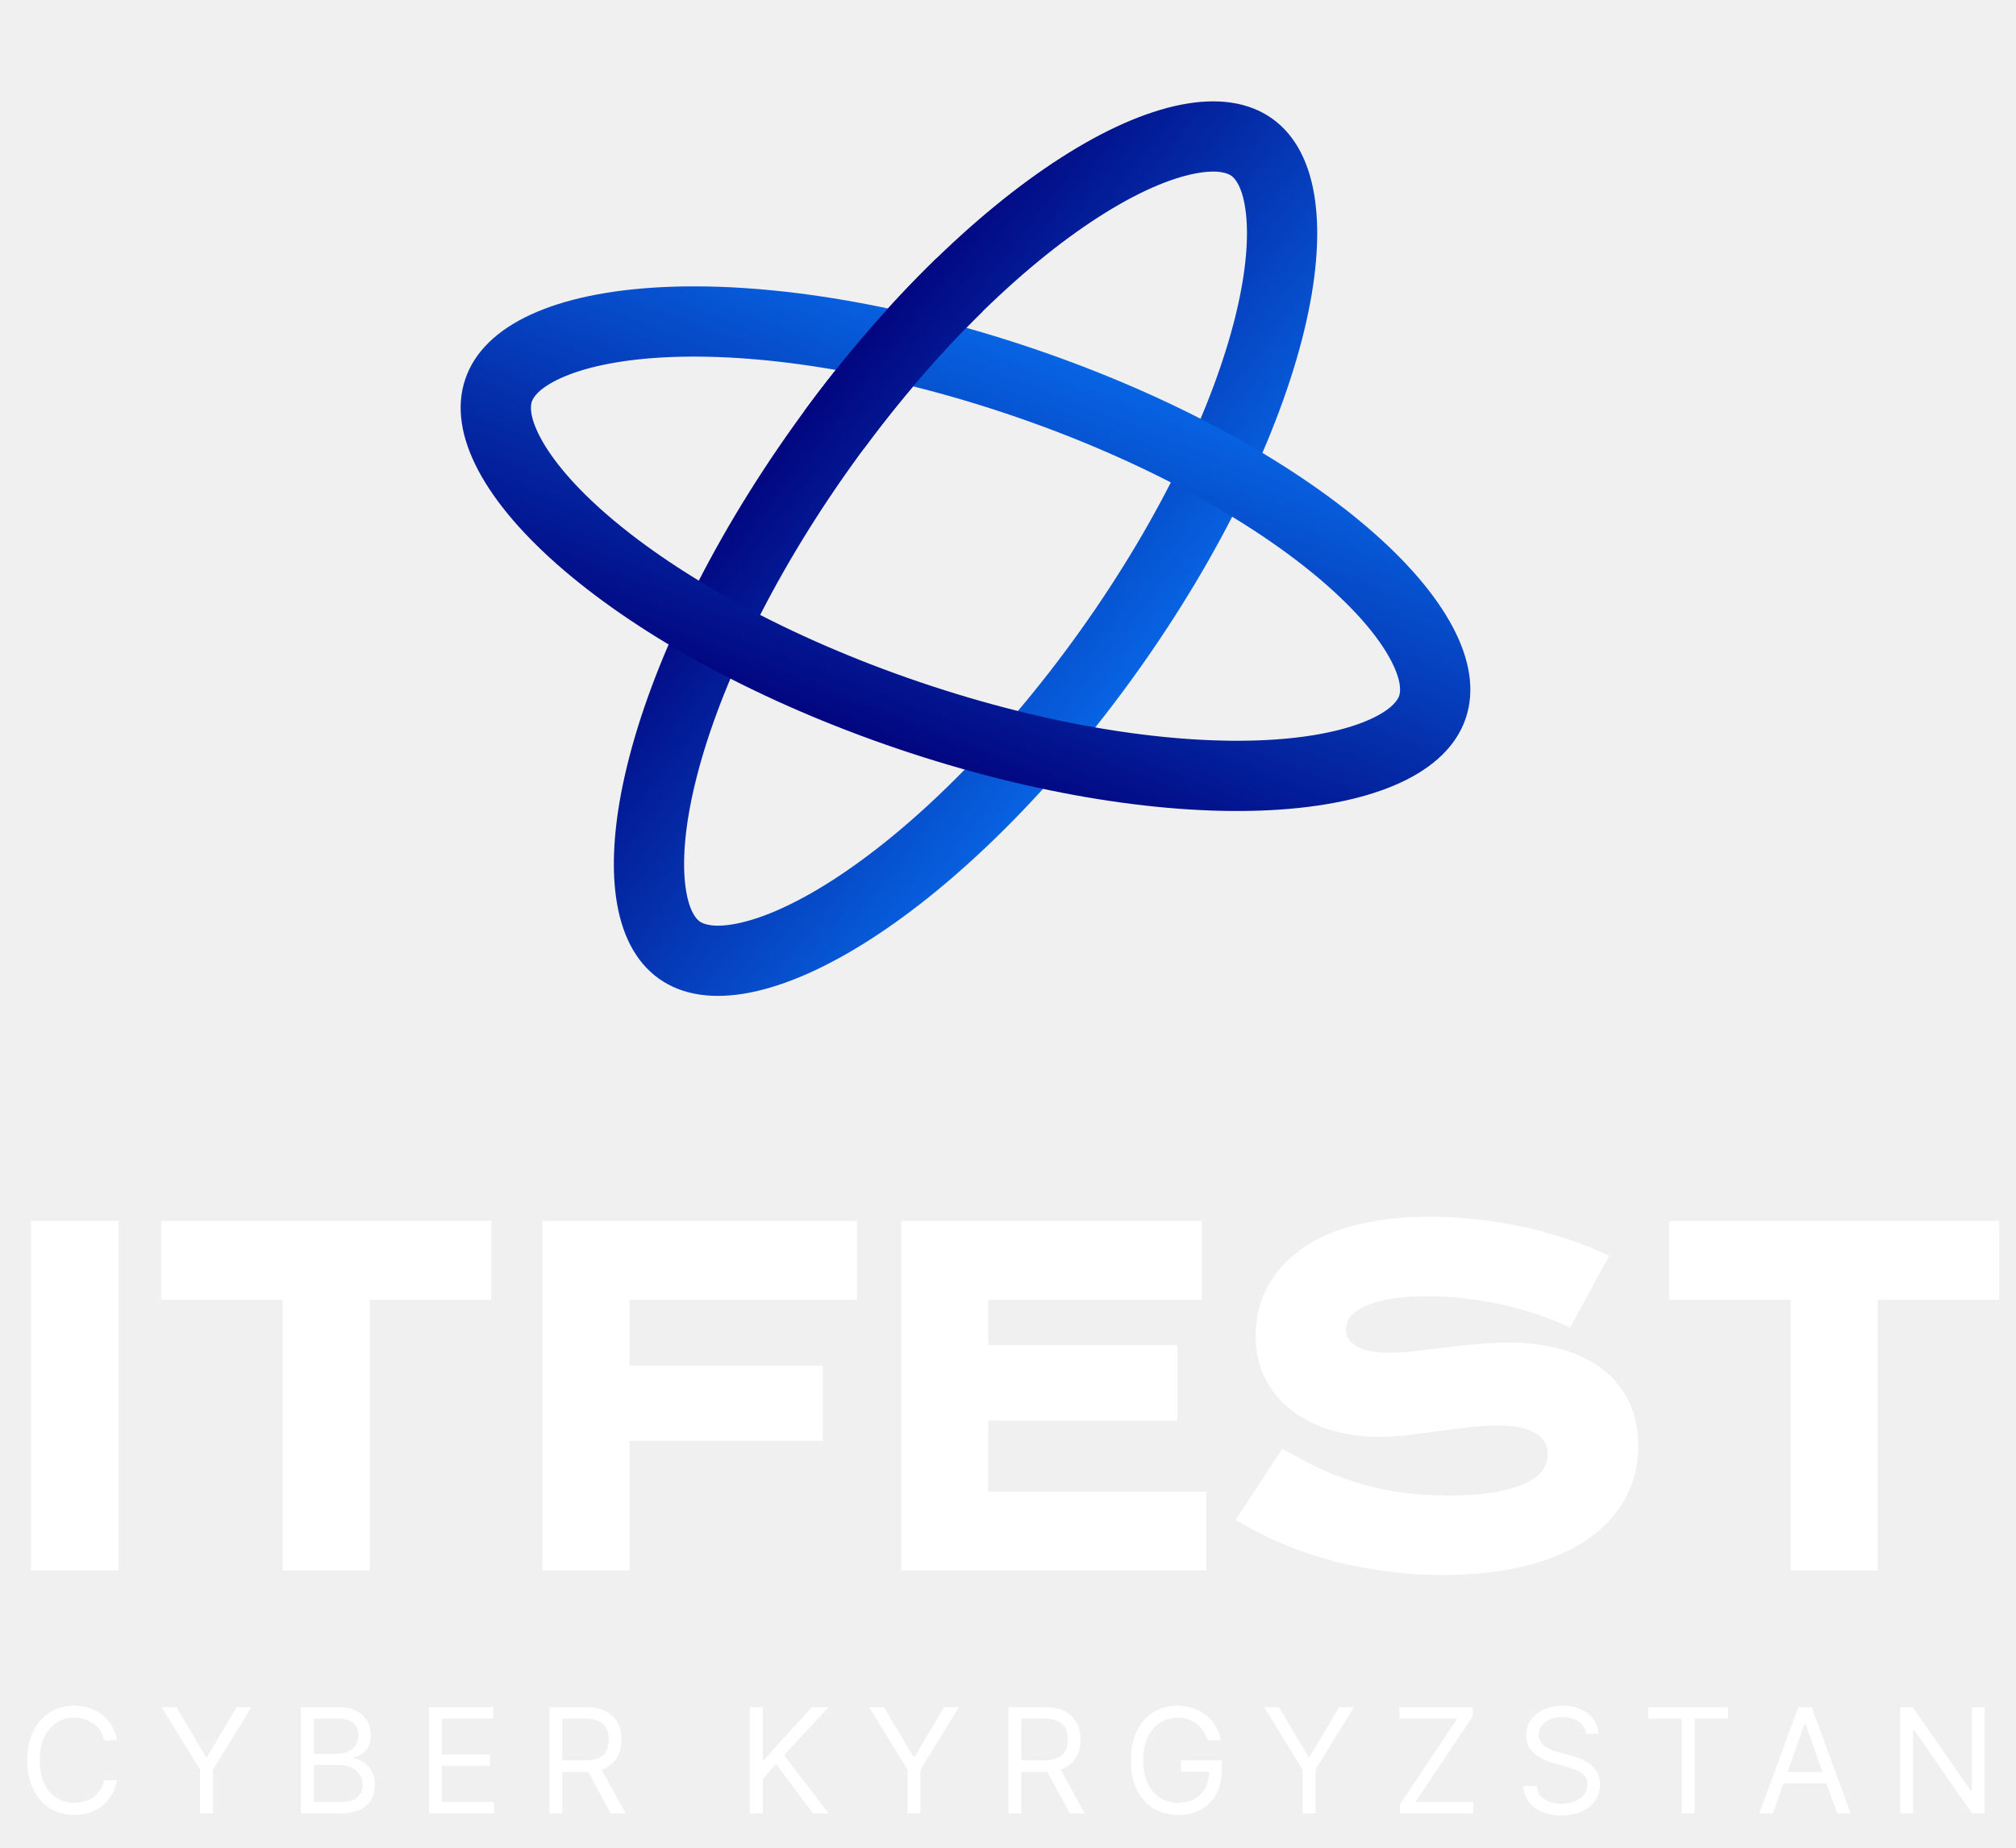
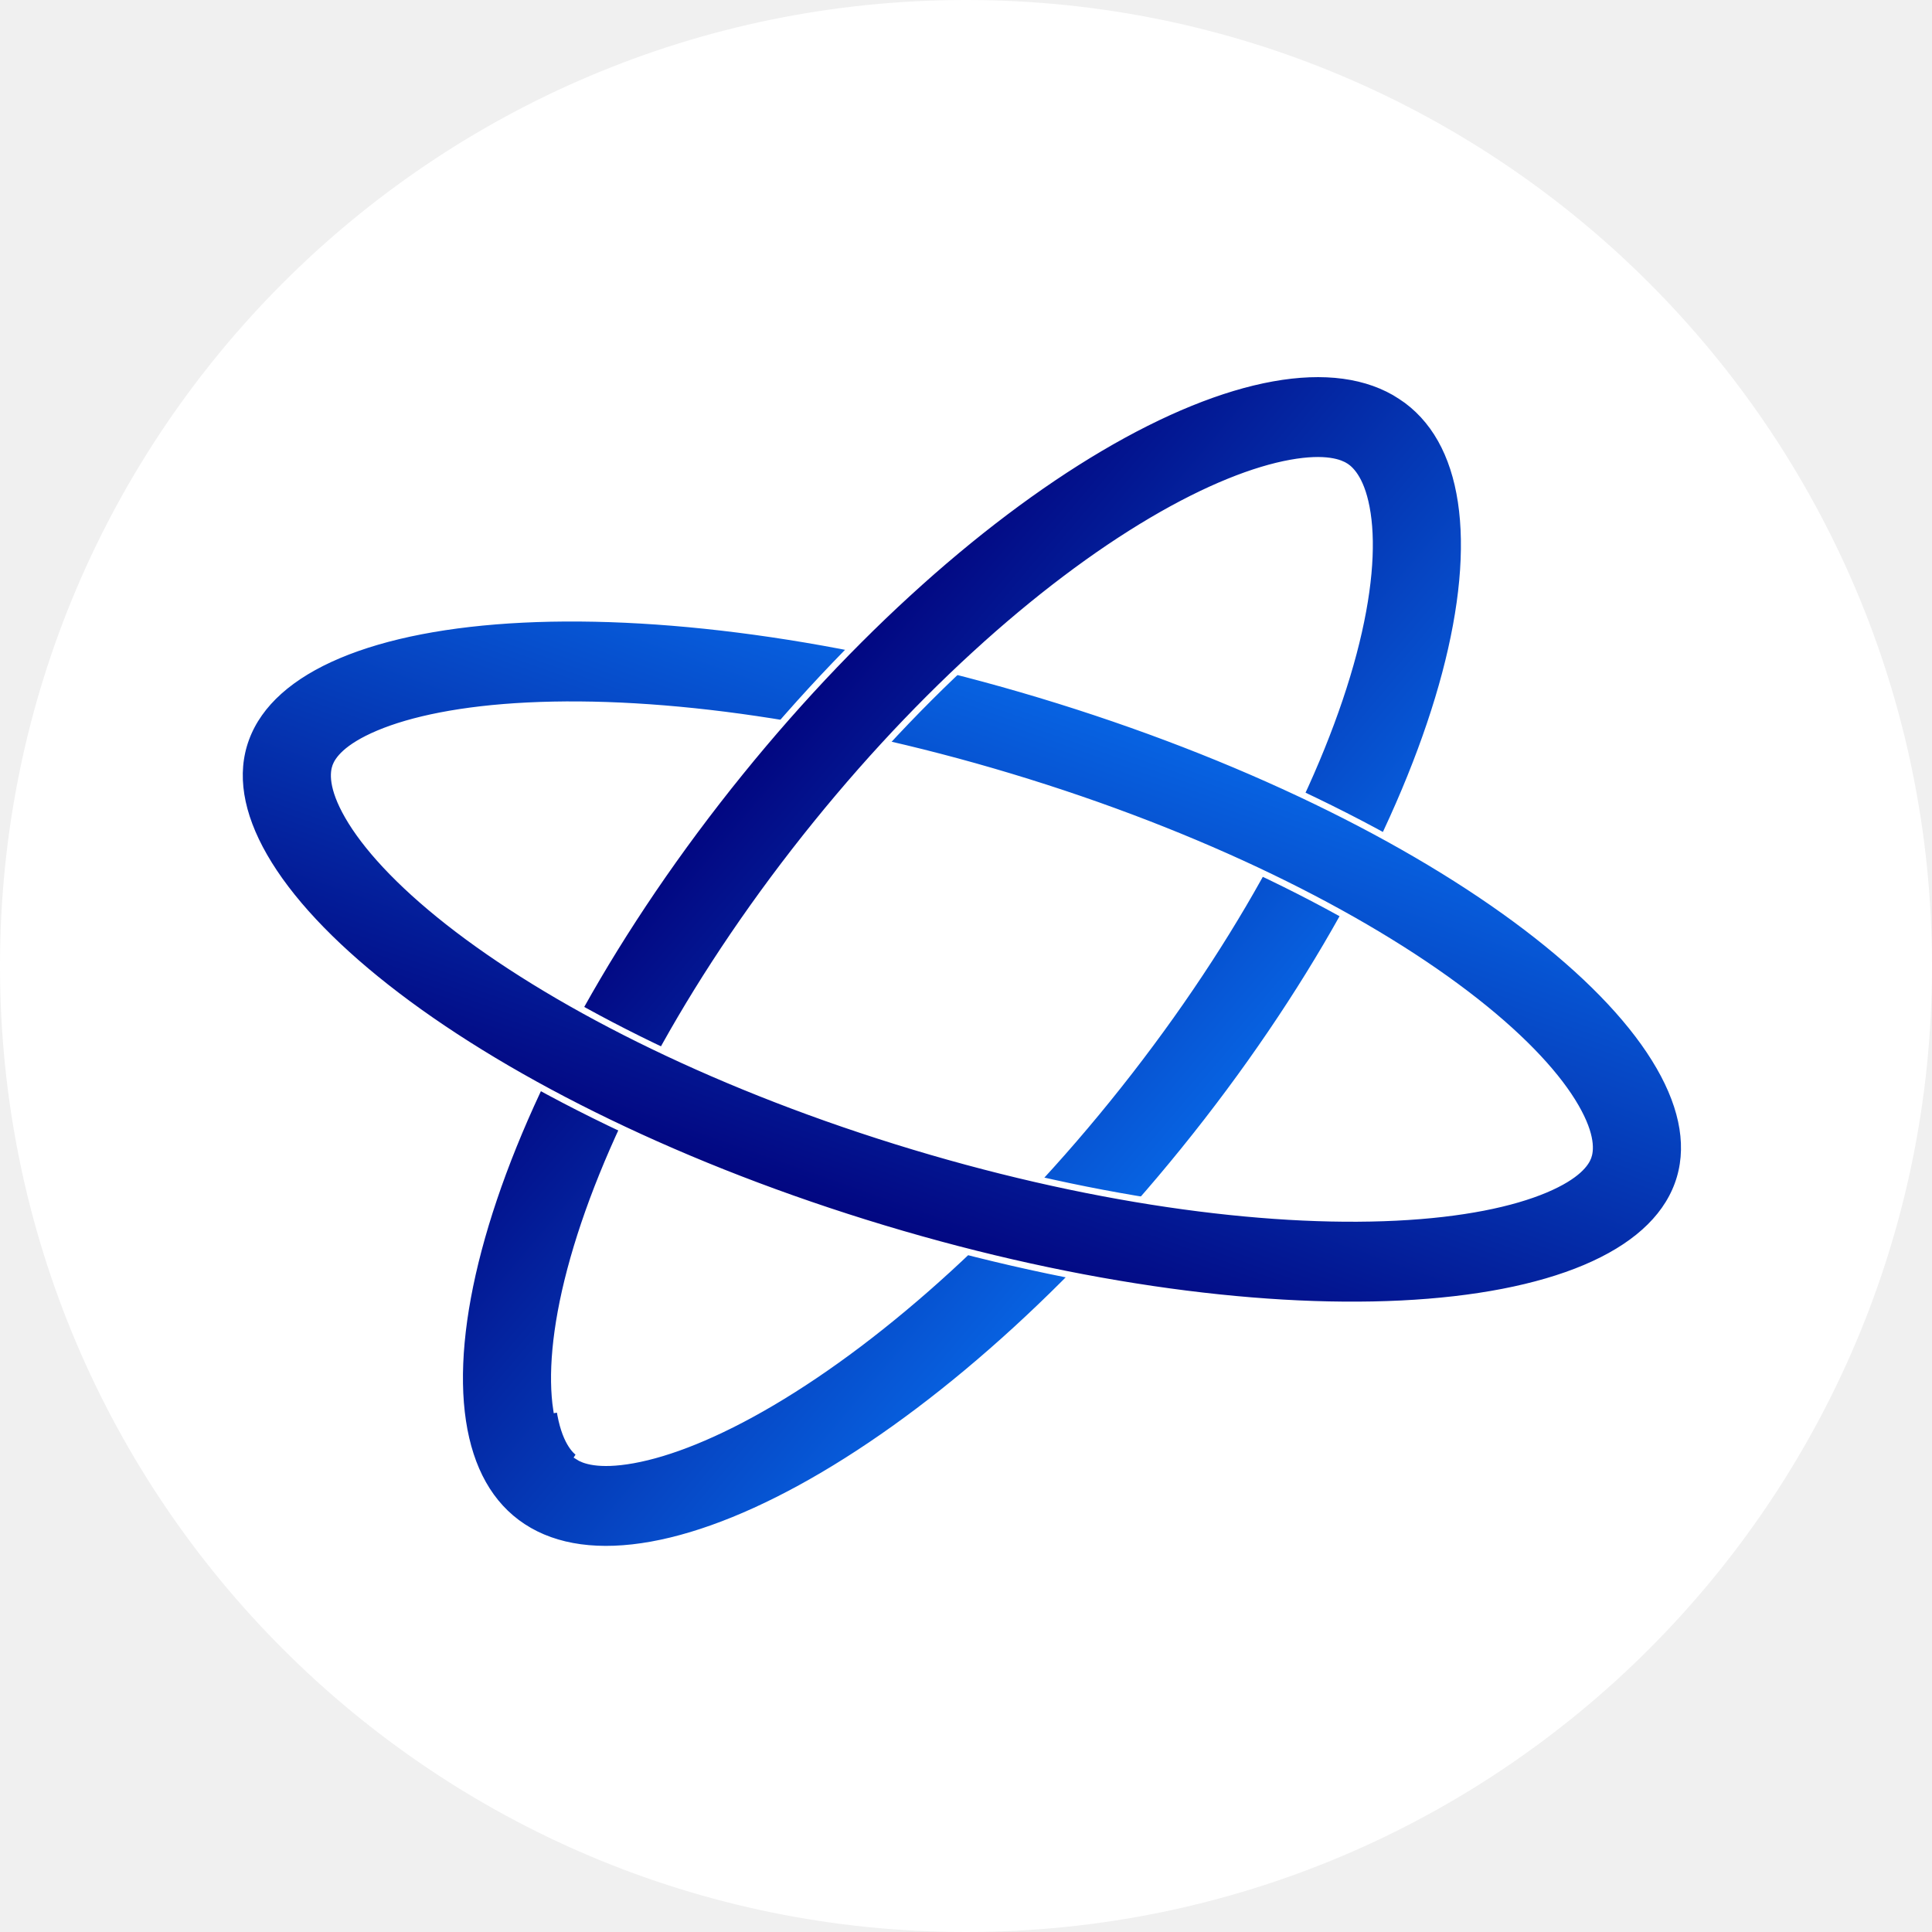
- <svg xmlns="http://www.w3.org/2000/svg" width="649" height="595" viewBox="0 0 649 595" fill="none">
-   <path fill-rule="evenodd" clip-rule="evenodd" d="M409.551 38.196C440.139 60.007 420.735 139.672 366.213 216.135C311.69 292.598 242.695 336.902 212.108 315.091C181.521 293.281 200.924 213.615 255.447 137.152C309.969 60.69 378.964 16.386 409.551 38.196ZM396.422 56.609C397.374 57.289 399.855 59.671 400.951 67.561C402.057 75.516 401.345 86.869 397.826 101.319C390.819 130.088 373.818 166.517 347.8 203.005C321.781 239.494 292.881 267.437 267.965 283.436C255.451 291.472 244.949 295.845 237.068 297.392C229.251 298.926 226.191 297.358 225.238 296.678C224.285 295.999 221.805 293.616 220.708 285.726C219.603 277.771 220.315 266.418 223.834 251.968C230.841 223.199 247.842 186.77 273.86 150.282C299.878 113.794 328.779 85.85 353.694 69.851C366.209 61.815 376.711 57.443 384.592 55.896C392.408 54.361 395.469 55.93 396.422 56.609Z" fill="url(#paint0_linear_103_18)" />
-   <path fill-rule="evenodd" clip-rule="evenodd" d="M149.791 122.036C161.859 86.46 243.737 82.076 332.67 112.244C421.603 142.412 483.915 195.708 471.847 231.284C459.779 266.859 377.902 271.243 288.968 241.076C200.035 210.908 137.723 157.612 149.791 122.036ZM171.208 129.301C171.584 128.193 173.15 125.131 180.389 121.807C187.688 118.455 198.764 115.864 213.615 115.069C243.183 113.486 282.966 119.264 325.405 133.661C367.845 148.057 402.933 167.676 425.435 186.922C436.737 196.589 443.951 205.385 447.704 212.485C451.427 219.528 450.807 222.911 450.431 224.019C450.055 225.127 448.489 228.189 441.25 231.513C433.951 234.865 422.874 237.456 408.023 238.251C378.455 239.834 338.672 234.056 296.233 219.659C253.794 205.263 218.706 185.644 196.204 166.398C184.902 156.731 177.687 147.936 173.934 140.835C170.212 133.792 170.832 130.41 171.208 129.301Z" fill="url(#paint1_linear_103_18)" />
-   <mask id="mask0_103_18" style="mask-type:alpha" maskUnits="userSpaceOnUse" x="252" y="78" width="67" height="68">
-     <path d="M285.335 145.4C303.69 145.4 318.569 130.521 318.569 112.166C318.569 93.811 303.69 78.932 285.335 78.932C266.98 78.932 252.101 93.811 252.101 112.166C252.101 130.521 266.98 145.4 285.335 145.4Z" fill="#D9D9D9" />
+ <svg xmlns="http://www.w3.org/2000/svg" width="900" height="900" viewBox="0 0 900 900" fill="none">
+   <path d="M900 450C900 698.528 698.528 900 450 900C201.472 900 0 698.528 0 450C0 201.472 201.472 0 450 0C698.528 0 900 201.472 900 450Z" fill="white" />
+   <path d="M626.93 217.246L626.929 217.245C624.525 215.67 617.732 212.684 601.239 215.66C584.618 218.658 562.608 227.102 536.486 242.516C484.476 273.209 424.235 326.754 370.036 396.606C315.84 466.455 280.372 536.256 265.735 591.482C258.386 619.216 256.862 641.133 259.201 656.608L260.684 656.384C262.966 671.464 268.123 676.018 270.105 677.316L269.283 678.57C269.283 678.57 269.283 678.57 269.283 678.57C271.689 680.147 278.48 683.131 294.973 680.156C311.594 677.158 333.605 668.714 359.724 653.299C411.737 622.607 471.975 569.063 526.176 499.209C580.372 429.36 615.84 359.559 630.477 304.333C637.826 276.6 639.35 254.682 637.009 239.206C634.683 223.821 629.354 218.835 626.93 217.246ZM652.589 184.563L653.178 183.664L652.589 184.563C668.038 194.687 677.28 211.578 680.627 233.705C683.976 255.852 681.396 283.139 673.272 313.793C657.026 375.091 618.703 449.51 562.098 522.463C505.494 595.414 441.412 652.976 383.612 687.085C354.709 704.141 327.437 715.298 303.499 719.615C279.557 723.934 259.094 721.391 243.621 711.252C228.173 701.128 218.931 684.238 215.584 662.111C212.235 639.964 214.816 612.676 222.94 582.023C239.185 520.725 277.508 446.305 334.114 373.351C390.717 300.401 454.798 242.84 512.598 208.731C541.501 191.675 568.774 180.518 592.711 176.2C616.653 171.881 637.116 174.424 652.589 184.563Z" fill="url(#paint0_linear_146_20)" stroke="white" stroke-width="3" />
+   <path d="M156.335 356.908L156.335 356.908C155.351 359.576 154.229 366.513 162.111 380.219L162.111 380.219C170.046 394.017 185.21 410.964 208.798 429.506C255.774 466.429 328.921 503.998 417.303 531.55C505.688 559.105 588.602 570.185 650.307 567.149C681.294 565.625 704.52 560.653 719.917 554.155C735.193 547.709 738.858 541.615 739.834 538.97C740.819 536.304 741.94 529.365 734.056 515.659C726.121 501.863 710.96 484.914 687.371 466.372C640.396 429.449 567.249 391.88 478.864 364.328C390.479 336.773 307.566 325.693 245.86 328.729C214.873 330.254 191.649 335.225 176.252 341.723C160.977 348.169 157.312 354.263 156.335 356.908ZM114.61 344.062C120.686 327.601 135.616 314.567 157.791 305.209C179.955 295.855 209.183 290.254 243.493 288.566C312.104 285.19 400.732 297.472 493.08 326.26C585.43 355.05 663.887 394.856 716.086 435.885C742.191 456.404 761.657 477.174 773.036 496.959C784.412 516.738 787.626 535.377 781.558 551.816C775.481 568.277 760.551 581.311 738.377 590.669C716.212 600.023 686.985 605.623 652.675 607.311C584.064 610.688 495.437 598.406 403.088 569.618C310.738 540.828 232.28 501.023 180.081 459.993C153.977 439.474 134.51 418.704 123.131 398.919C111.756 379.14 108.542 360.501 114.61 344.062Z" fill="url(#paint1_linear_146_20)" stroke="white" stroke-width="3" />
+   <mask id="mask0_146_20" style="mask-type:alpha" maskUnits="userSpaceOnUse" x="325" y="261" width="140" height="128">
+     <path d="M462.701 324.679C462.701 358.814 432.551 386.695 395.086 386.695C357.621 386.695 327.471 358.814 327.471 324.679C327.471 290.546 357.621 262.663 395.086 262.663C432.551 262.663 462.701 290.546 462.701 324.679Z" fill="#D9D9D9" stroke="white" stroke-width="3" />
  </mask>
-   <g mask="url(#mask0_103_18)">
-     <path fill-rule="evenodd" clip-rule="evenodd" d="M409.555 38.196C440.142 60.007 420.739 139.672 366.217 216.135C311.694 292.598 242.699 336.902 212.112 315.091C181.525 293.281 200.928 213.615 255.451 137.152C309.973 60.69 378.968 16.386 409.555 38.196ZM396.426 56.609C397.378 57.289 399.859 59.671 400.955 67.561C402.061 75.516 401.349 86.869 397.829 101.319C390.823 130.088 373.822 166.517 347.803 203.005C321.785 239.494 292.885 267.437 267.969 283.436C255.455 291.472 244.953 295.845 237.072 297.392C229.255 298.926 226.195 297.358 225.242 296.678C224.289 295.999 221.809 293.616 220.712 285.726C219.607 277.771 220.319 266.418 223.838 251.968C230.845 223.199 247.846 186.77 273.864 150.282C299.882 113.794 328.783 85.85 353.698 69.851C366.213 61.815 376.714 57.443 384.596 55.896C392.412 54.361 395.473 55.93 396.426 56.609Z" fill="url(#paint2_linear_103_18)" />
+   <g mask="url(#mask0_146_20)">
+     <path d="M626.939 217.246L626.938 217.245C624.534 215.67 617.741 212.684 601.247 215.66C584.625 218.658 562.616 227.102 536.495 242.516C484.484 273.209 424.244 326.754 370.045 396.606C315.849 466.455 280.381 536.256 265.744 591.482C258.395 619.216 256.871 641.133 259.21 656.608L260.693 656.384C262.974 671.464 268.132 676.018 270.114 677.316L269.291 678.57C269.292 678.57 269.292 678.57 269.292 678.57C271.697 680.147 278.489 683.131 294.982 680.156C311.603 677.158 333.614 668.714 359.733 653.299C411.745 622.607 471.984 569.063 526.182 499.209C580.381 429.36 615.849 359.559 630.484 304.333C637.835 276.6 639.359 254.682 637.018 239.206C634.692 223.821 629.362 218.835 626.939 217.246ZM652.597 184.563C668.046 194.687 677.288 211.577 680.634 233.705C683.984 255.852 681.403 283.139 673.28 313.793C657.034 375.091 618.712 449.51 562.107 522.463C505.503 595.414 441.421 652.976 383.621 687.085C354.718 704.141 327.445 715.298 303.508 719.615C279.566 723.934 259.103 721.391 243.63 711.252C228.181 701.128 218.94 684.238 215.593 662.111C212.244 639.964 214.824 612.676 222.948 582.023C239.194 520.725 277.517 446.305 334.123 373.351C390.726 300.401 454.807 242.84 512.607 208.731C541.51 191.675 568.782 180.518 592.72 176.2C616.662 171.881 637.125 174.424 652.597 184.563Z" fill="url(#paint2_linear_146_20)" stroke="white" stroke-width="3" />
  </g>
-   <path d="M13.252 396.368H34.88V502.338H13.252V396.368ZM94.272 415.216H55.152V396.368H154.884V415.216H115.764V502.338H94.272V415.216ZM177.868 396.368H272.652V415.216H199.361V442.946H261.6V460.641H199.361V502.338H177.868V396.368ZM293.398 396.368H383.639V415.216H314.891V436.369H375.774V454.065H314.891V483.558H385.063V502.338H293.398V396.368ZM413.878 470.811C417.719 472.981 421.607 474.947 425.539 476.71C429.517 478.427 433.63 479.896 437.878 481.117C442.127 482.292 446.579 483.196 451.235 483.829C455.936 484.461 460.93 484.778 466.219 484.778C472.592 484.778 478.016 484.371 482.49 483.558C486.965 482.699 490.604 481.546 493.406 480.1C496.254 478.608 498.31 476.845 499.576 474.811C500.887 472.777 501.542 470.563 501.542 468.167C501.542 464.325 499.937 461.297 496.728 459.082C493.519 456.822 488.57 455.692 481.88 455.692C478.942 455.692 475.846 455.895 472.592 456.302C469.337 456.664 466.038 457.071 462.693 457.523C459.393 457.975 456.116 458.404 452.862 458.811C449.653 459.172 446.625 459.353 443.777 459.353C439.031 459.353 434.466 458.743 430.082 457.523C425.742 456.302 421.878 454.472 418.488 452.031C415.143 449.59 412.476 446.539 410.488 442.878C408.499 439.217 407.504 434.945 407.504 430.064C407.504 427.171 407.889 424.301 408.657 421.453C409.471 418.606 410.736 415.894 412.454 413.318C414.217 410.696 416.476 408.278 419.234 406.063C421.991 403.803 425.313 401.859 429.2 400.232C433.132 398.605 437.652 397.339 442.76 396.436C447.913 395.486 453.766 395.012 460.32 395.012C465.066 395.012 469.834 395.283 474.626 395.825C479.417 396.323 484.072 397.046 488.592 397.995C493.157 398.944 497.542 400.097 501.745 401.453C505.949 402.763 509.859 404.232 513.475 405.86L504.05 423.216C501.067 421.905 497.858 420.708 494.423 419.623C490.988 418.493 487.394 417.521 483.643 416.707C479.891 415.894 476.004 415.261 471.981 414.809C468.004 414.312 463.936 414.063 459.778 414.063C453.856 414.063 448.975 414.493 445.133 415.351C441.336 416.21 438.308 417.318 436.048 418.674C433.788 419.984 432.206 421.476 431.302 423.148C430.443 424.776 430.014 426.403 430.014 428.03C430.014 431.194 431.438 433.793 434.285 435.827C437.133 437.816 441.472 438.81 447.303 438.81C449.653 438.81 452.342 438.652 455.371 438.335C458.444 437.974 461.653 437.59 464.998 437.183C468.388 436.776 471.823 436.414 475.304 436.098C478.829 435.736 482.242 435.556 485.541 435.556C491.779 435.556 497.293 436.256 502.084 437.657C506.921 439.059 510.966 441.07 514.22 443.692C517.475 446.268 519.938 449.409 521.61 453.116C523.283 456.777 524.119 460.89 524.119 465.455C524.119 471.557 522.695 477.004 519.848 481.795C517.045 486.541 513.023 490.563 507.779 493.863C502.581 497.117 496.299 499.603 488.931 501.321C481.564 502.993 473.36 503.829 464.32 503.829C458.354 503.829 452.523 503.445 446.828 502.677C441.133 501.954 435.664 500.914 430.421 499.558C425.223 498.157 420.251 496.507 415.505 494.609C410.804 492.665 406.442 490.541 402.419 488.236L413.878 470.811ZM579.714 415.216H540.594V396.368H640.327V415.216H601.207V502.338H579.714V415.216Z" fill="white" />
-   <mask id="mask1_103_18" style="mask-type:luminance" maskUnits="userSpaceOnUse" x="9" y="391" width="636" height="117">
-     <path d="M644.586 391.338H9.586V507.338H644.586V391.338Z" fill="white" />
-     <path d="M13.252 396.368H34.88V502.338H13.252V396.368ZM94.272 415.216H55.152V396.368H154.884V415.216H115.764V502.338H94.272V415.216ZM177.868 396.368H272.652V415.216H199.361V442.946H261.6V460.641H199.361V502.338H177.868V396.368ZM293.398 396.368H383.639V415.216H314.891V436.369H375.774V454.065H314.891V483.558H385.063V502.338H293.398V396.368ZM413.878 470.811C417.719 472.981 421.607 474.947 425.539 476.71C429.517 478.427 433.63 479.896 437.878 481.117C442.127 482.292 446.579 483.196 451.235 483.829C455.936 484.461 460.93 484.778 466.219 484.778C472.592 484.778 478.016 484.371 482.49 483.558C486.965 482.699 490.604 481.546 493.406 480.1C496.254 478.608 498.31 476.845 499.576 474.811C500.887 472.777 501.542 470.563 501.542 468.167C501.542 464.325 499.937 461.297 496.728 459.082C493.519 456.822 488.57 455.692 481.88 455.692C478.942 455.692 475.846 455.895 472.592 456.302C469.337 456.664 466.038 457.071 462.693 457.523C459.393 457.975 456.116 458.404 452.862 458.811C449.653 459.172 446.625 459.353 443.777 459.353C439.031 459.353 434.466 458.743 430.082 457.523C425.742 456.302 421.878 454.472 418.488 452.031C415.143 449.59 412.476 446.539 410.488 442.878C408.499 439.217 407.504 434.945 407.504 430.064C407.504 427.171 407.889 424.301 408.657 421.453C409.471 418.606 410.736 415.894 412.454 413.318C414.217 410.696 416.476 408.278 419.234 406.063C421.991 403.803 425.313 401.859 429.2 400.232C433.132 398.605 437.652 397.339 442.76 396.436C447.913 395.486 453.766 395.012 460.32 395.012C465.066 395.012 469.834 395.283 474.626 395.825C479.417 396.323 484.072 397.046 488.592 397.995C493.157 398.944 497.542 400.097 501.745 401.453C505.949 402.763 509.859 404.232 513.475 405.86L504.05 423.216C501.067 421.905 497.858 420.708 494.423 419.623C490.988 418.493 487.394 417.521 483.643 416.707C479.891 415.894 476.004 415.261 471.981 414.809C468.004 414.312 463.936 414.063 459.778 414.063C453.856 414.063 448.975 414.493 445.133 415.351C441.336 416.21 438.308 417.318 436.048 418.674C433.788 419.984 432.206 421.476 431.302 423.148C430.443 424.776 430.014 426.403 430.014 428.03C430.014 431.194 431.438 433.793 434.285 435.827C437.133 437.816 441.472 438.81 447.303 438.81C449.653 438.81 452.342 438.652 455.371 438.335C458.444 437.974 461.653 437.59 464.998 437.183C468.388 436.776 471.823 436.414 475.304 436.098C478.829 435.736 482.242 435.556 485.541 435.556C491.779 435.556 497.293 436.256 502.084 437.657C506.921 439.059 510.966 441.07 514.22 443.692C517.475 446.268 519.938 449.409 521.61 453.116C523.283 456.777 524.119 460.89 524.119 465.455C524.119 471.557 522.695 477.004 519.848 481.795C517.045 486.541 513.023 490.563 507.779 493.863C502.581 497.117 496.299 499.603 488.931 501.321C481.564 502.993 473.36 503.829 464.32 503.829C458.354 503.829 452.523 503.445 446.828 502.677C441.133 501.954 435.664 500.914 430.421 499.558C425.223 498.157 420.251 496.507 415.505 494.609C410.804 492.665 406.442 490.541 402.419 488.236L413.878 470.811ZM579.714 415.216H540.594V396.368H640.327V415.216H601.207V502.338H579.714V415.216Z" fill="white" />
-   </mask>
-   <g mask="url(#mask1_103_18)">
-     <path d="M13.252 396.368V393.093H9.977V396.368H13.252ZM34.88 396.368H38.154V393.093H34.88V396.368ZM34.88 502.338V505.612H38.154V502.338H34.88ZM13.252 502.338H9.977V505.612H13.252V502.338ZM13.252 399.642H34.88V393.093H13.252V399.642ZM31.605 396.368V502.338H38.154V396.368H31.605ZM34.88 499.063H13.252V505.612H34.88V499.063ZM16.526 502.338V396.368H9.977V502.338H16.526ZM94.272 415.216H97.547V411.941H94.272V415.216ZM55.152 415.216H51.877V418.49H55.152V415.216ZM55.152 396.368V393.093H51.877V396.368H55.152ZM154.884 396.368H158.159V393.093H154.884V396.368ZM154.884 415.216V418.49H158.159V415.216H154.884ZM115.764 415.216V411.941H112.49V415.216H115.764ZM115.764 502.338V505.612H119.039V502.338H115.764ZM94.272 502.338H90.997V505.612H94.272V502.338ZM94.272 411.941H55.152V418.49H94.272V411.941ZM58.426 415.216V396.368H51.877V415.216H58.426ZM55.152 399.642H154.884V393.093H55.152V399.642ZM151.61 396.368V415.216H158.159V396.368H151.61ZM154.884 411.941H115.764V418.49H154.884V411.941ZM112.49 415.216V502.338H119.039V415.216H112.49ZM115.764 499.063H94.272V505.612H115.764V499.063ZM97.547 502.338V415.216H90.997V502.338H97.547ZM177.868 396.368V393.093H174.594V396.368H177.868ZM272.652 396.368H275.926V393.093H272.652V396.368ZM272.652 415.216V418.49H275.926V415.216H272.652ZM199.361 415.216V411.941H196.086V415.216H199.361ZM199.361 442.946H196.086V446.22H199.361V442.946ZM261.6 442.946H264.875V439.671H261.6V442.946ZM261.6 460.641V463.916H264.875V460.641H261.6ZM199.361 460.641V457.367H196.086V460.641H199.361ZM199.361 502.338V505.612H202.635V502.338H199.361ZM177.868 502.338H174.594V505.612H177.868V502.338ZM177.868 399.642H272.652V393.093H177.868V399.642ZM269.377 396.368V415.216H275.926V396.368H269.377ZM272.652 411.941H199.361V418.49H272.652V411.941ZM196.086 415.216V442.946H202.635V415.216H196.086ZM199.361 446.22H261.6V439.671H199.361V446.22ZM258.326 442.946V460.641H264.875V442.946H258.326ZM261.6 457.367H199.361V463.916H261.6V457.367ZM196.086 460.641V502.338H202.635V460.641H196.086ZM199.361 499.063H177.868V505.612H199.361V499.063ZM181.143 502.338V396.368H174.594V502.338H181.143ZM293.398 396.368V393.093H290.124V396.368H293.398ZM383.639 396.368H386.914V393.093H383.639V396.368ZM383.639 415.216V418.49H386.914V415.216H383.639ZM314.891 415.216V411.941H311.616V415.216H314.891ZM314.891 436.369H311.616V439.644H314.891V436.369ZM375.774 436.369H379.049V433.095H375.774V436.369ZM375.774 454.065V457.339H379.049V454.065H375.774ZM314.891 454.065V450.79H311.616V454.065H314.891ZM314.891 483.558H311.616V486.832H314.891V483.558ZM385.063 483.558H388.337V480.283H385.063V483.558ZM385.063 502.338V505.612H388.337V502.338H385.063ZM293.398 502.338H290.124V505.612H293.398V502.338ZM293.398 399.642H383.639V393.093H293.398V399.642ZM380.364 396.368V415.216H386.914V396.368H380.364ZM383.639 411.941H314.891V418.49H383.639V411.941ZM311.616 415.216V436.369H318.165V415.216H311.616ZM314.891 439.644H375.774V433.095H314.891V439.644ZM372.5 436.369V454.065H379.049V436.369H372.5ZM375.774 450.79H314.891V457.339H375.774V450.79ZM311.616 454.065V483.558H318.165V454.065H311.616ZM314.891 486.832H385.063V480.283H314.891V486.832ZM381.788 483.558V502.338H388.337V483.558H381.788ZM385.063 499.063H293.398V505.612H385.063V499.063ZM296.673 502.338V396.368H290.124V502.338H296.673ZM413.878 470.811L415.488 467.96L412.823 466.455L411.141 469.012L413.878 470.811ZM425.539 476.71L424.199 479.698L424.22 479.707L424.241 479.716L425.539 476.71ZM437.878 481.117L436.974 484.264L436.99 484.269L437.005 484.273L437.878 481.117ZM451.235 483.829L450.794 487.073L450.798 487.074L451.235 483.829ZM482.49 483.558L483.076 486.779L483.092 486.776L483.108 486.773L482.49 483.558ZM493.406 480.1L494.908 483.01L494.917 483.005L494.925 483L493.406 480.1ZM499.576 474.811L496.823 473.038L496.809 473.059L496.795 473.081L499.576 474.811ZM496.728 459.082L494.843 461.759L494.855 461.768L494.868 461.777L496.728 459.082ZM472.592 456.302L472.953 459.557L472.976 459.554L472.998 459.552L472.592 456.302ZM462.693 457.523L462.254 454.278H462.249L462.693 457.523ZM452.862 458.811L453.229 462.065L453.248 462.063L453.268 462.06L452.862 458.811ZM430.082 457.523L429.195 460.675L429.203 460.677L430.082 457.523ZM418.488 452.031L416.558 454.676L416.566 454.682L416.575 454.688L418.488 452.031ZM408.657 421.453L405.508 420.554L405.502 420.577L405.495 420.6L408.657 421.453ZM412.454 413.318L409.736 411.49L409.729 411.501L412.454 413.318ZM419.234 406.063L421.284 408.616L421.297 408.606L421.309 408.596L419.234 406.063ZM429.2 400.232L427.948 397.206L427.936 397.212L429.2 400.232ZM442.76 396.436L443.331 399.66L443.342 399.658L443.353 399.656L442.76 396.436ZM474.626 395.825L474.257 399.079L474.272 399.081L474.288 399.082L474.626 395.825ZM488.592 397.995L487.919 401.2L487.926 401.201L488.592 397.995ZM501.745 401.453L500.74 404.569L500.755 404.574L500.77 404.579L501.745 401.453ZM513.475 405.86L516.352 407.422L518.036 404.321L514.818 402.873L513.475 405.86ZM504.05 423.216L502.733 426.214L505.491 427.426L506.928 424.779L504.05 423.216ZM494.423 419.623L493.4 422.733L493.418 422.74L493.437 422.745L494.423 419.623ZM471.981 414.809L471.575 418.058L471.596 418.061L471.616 418.063L471.981 414.809ZM445.133 415.351L444.419 412.156L444.411 412.158L445.133 415.351ZM436.048 418.674L437.691 421.506L437.712 421.494L437.733 421.482L436.048 418.674ZM431.302 423.148L428.421 421.591L428.414 421.606L428.406 421.62L431.302 423.148ZM434.285 435.827L432.382 438.491L432.396 438.502L432.41 438.511L434.285 435.827ZM455.371 438.335L455.711 441.592L455.732 441.59L455.753 441.588L455.371 438.335ZM464.998 437.183L464.608 433.932H464.603L464.998 437.183ZM475.304 436.098L475.6 439.359L475.619 439.357L475.638 439.356L475.304 436.098ZM502.084 437.657L501.165 440.8L501.173 440.803L502.084 437.657ZM514.22 443.692L512.166 446.242L512.177 446.25L512.188 446.259L514.22 443.692ZM521.61 453.116L518.626 454.462L518.629 454.469L518.632 454.476L521.61 453.116ZM519.848 481.795L517.033 480.122L517.028 480.13L519.848 481.795ZM507.779 493.863L509.517 496.638L509.524 496.634L507.779 493.863ZM488.931 501.321L489.656 504.514L489.665 504.512L489.675 504.51L488.931 501.321ZM446.828 502.677L447.266 499.432L447.253 499.43L447.24 499.428L446.828 502.677ZM430.421 499.558L429.568 502.72L429.584 502.724L429.601 502.728L430.421 499.558ZM415.505 494.609L414.254 497.635L414.271 497.642L414.289 497.649L415.505 494.609ZM402.419 488.236L399.683 486.436L397.77 489.346L400.791 491.077L402.419 488.236ZM412.267 473.663C416.195 475.881 420.173 477.893 424.199 479.698L426.878 473.722C423.041 472.001 419.244 470.081 415.488 467.96L412.267 473.663ZM424.241 479.716C428.349 481.49 432.594 483.006 436.974 484.264L438.782 477.969C434.665 476.787 430.684 475.365 426.837 473.704L424.241 479.716ZM437.005 484.273C441.405 485.49 446.002 486.422 450.794 487.073L451.676 480.584C447.157 479.97 442.849 479.094 438.751 477.961L437.005 484.273ZM450.798 487.074C455.659 487.728 460.8 488.052 466.219 488.052V481.503C461.06 481.503 456.212 481.195 451.672 480.583L450.798 487.074ZM466.219 488.052C472.717 488.052 478.349 487.639 483.076 486.779L481.905 480.336C477.683 481.103 472.467 481.503 466.219 481.503V488.052ZM483.108 486.773C487.766 485.879 491.733 484.648 494.908 483.01L491.904 477.19C489.474 478.444 486.164 479.518 481.873 480.342L483.108 486.773ZM494.925 483C498.119 481.327 500.694 479.212 502.356 476.541L496.795 473.081C495.926 474.478 494.388 475.889 491.887 477.199L494.925 483ZM502.328 476.585C503.976 474.028 504.816 471.199 504.816 468.167H498.267C498.267 469.927 497.797 471.527 496.823 473.038L502.328 476.585ZM504.816 468.167C504.816 463.23 502.667 459.202 498.588 456.387L494.868 461.777C497.207 463.391 498.267 465.42 498.267 468.167H504.816ZM498.614 456.405C494.585 453.567 488.819 452.417 481.88 452.417V458.967C488.32 458.967 492.453 460.077 494.843 461.759L498.614 456.405ZM481.88 452.417C478.792 452.417 475.559 452.631 472.185 453.053L472.998 459.552C476.133 459.16 479.093 458.967 481.88 458.967V452.417ZM472.23 453.048C468.949 453.412 465.624 453.822 462.254 454.278L463.131 460.768C466.451 460.319 469.725 459.915 472.953 459.557L472.23 453.048ZM462.249 454.278C458.962 454.729 455.697 455.156 452.456 455.561L453.268 462.06C456.536 461.652 459.825 461.221 463.137 460.767L462.249 454.278ZM452.495 455.557C449.392 455.906 446.487 456.079 443.777 456.079V462.628C446.762 462.628 449.914 462.438 453.229 462.065L452.495 455.557ZM443.777 456.079C439.315 456.079 435.046 455.505 430.96 454.368L429.203 460.677C433.886 461.981 438.747 462.628 443.777 462.628V456.079ZM430.968 454.37C426.968 453.245 423.457 451.573 420.401 449.373L416.575 454.688C420.299 457.37 424.516 459.359 429.195 460.675L430.968 454.37ZM420.418 449.386C417.468 447.233 415.124 444.552 413.365 441.315L407.61 444.441C409.829 448.526 412.818 451.947 416.558 454.676L420.418 449.386ZM413.365 441.315C411.678 438.21 410.779 434.493 410.779 430.064H404.23C404.23 435.397 405.319 440.224 407.61 444.441L413.365 441.315ZM410.779 430.064C410.779 427.465 411.124 424.881 411.818 422.307L405.495 420.6C404.654 423.721 404.23 426.877 404.23 430.064H410.779ZM411.806 422.353C412.522 419.846 413.64 417.441 415.178 415.134L409.729 411.501C407.832 414.346 406.419 417.366 405.508 420.554L411.806 422.353ZM415.171 415.145C416.729 412.828 418.754 410.648 421.284 408.616L417.183 403.51C414.199 405.907 411.704 408.564 409.736 411.49L415.171 415.145ZM421.309 408.596C423.781 406.569 426.818 404.779 430.465 403.253L427.936 397.212C423.808 398.94 420.2 401.037 417.158 403.53L421.309 408.596ZM430.452 403.258C434.124 401.739 438.408 400.531 443.331 399.66L442.189 393.211C436.897 394.148 432.141 395.471 427.948 397.206L430.452 403.258ZM443.353 399.656C448.269 398.75 453.918 398.286 460.32 398.286V391.737C453.614 391.737 447.557 392.222 442.167 393.215L443.353 399.656ZM460.32 398.286C464.941 398.286 469.586 398.55 474.257 399.079L474.994 392.572C470.082 392.015 465.191 391.737 460.32 391.737V398.286ZM474.288 399.082C478.971 399.568 483.515 400.275 487.919 401.2L489.265 394.79C484.63 393.817 479.862 393.077 474.964 392.568L474.288 399.082ZM487.926 401.201C492.383 402.128 496.654 403.251 500.74 404.569L502.751 398.336C498.43 396.942 493.932 395.761 489.259 394.789L487.926 401.201ZM500.77 404.579C504.862 405.855 508.647 407.278 512.131 408.846L514.818 402.873C511.07 401.187 507.036 399.672 502.72 398.327L500.77 404.579ZM510.597 404.297L501.173 421.654L506.928 424.779L516.352 407.422L510.597 404.297ZM505.368 420.218C502.266 418.855 498.945 417.617 495.409 416.5L493.437 422.745C496.771 423.798 499.869 424.955 502.733 426.214L505.368 420.218ZM495.446 416.512C491.897 415.345 488.193 414.344 484.337 413.507L482.949 419.908C486.596 420.699 490.079 421.641 493.4 422.733L495.446 416.512ZM484.337 413.507C480.471 412.669 476.474 412.019 472.347 411.555L471.616 418.063C475.534 418.503 479.312 419.119 482.949 419.908L484.337 413.507ZM472.388 411.56C468.27 411.045 464.067 410.789 459.778 410.789V417.338C463.805 417.338 467.737 417.579 471.575 418.058L472.388 411.56ZM459.778 410.789C453.724 410.789 448.581 411.225 444.419 412.156L445.847 418.547C449.369 417.76 453.989 417.338 459.778 417.338V410.789ZM444.411 412.158C440.42 413.06 437.027 414.267 434.363 415.866L437.733 421.482C439.589 420.368 442.252 419.36 445.855 418.545L444.411 412.158ZM434.405 415.841C431.811 417.346 429.701 419.225 428.421 421.591L434.183 424.706C434.711 423.728 435.765 422.623 437.691 421.506L434.405 415.841ZM428.406 421.62C427.331 423.656 426.739 425.804 426.739 428.03H433.288C433.288 427.002 433.555 425.895 434.198 424.677L428.406 421.62ZM426.739 428.03C426.739 432.375 428.78 435.919 432.382 438.491L436.188 433.162C434.095 431.667 433.288 430.012 433.288 428.03H426.739ZM432.41 438.511C436.068 441.066 441.211 442.085 447.303 442.085V435.535C441.733 435.535 438.197 434.565 436.16 433.142L432.41 438.511ZM447.303 442.085C449.794 442.085 452.601 441.917 455.711 441.592L455.03 435.079C452.084 435.386 449.512 435.535 447.303 435.535V442.085ZM455.753 441.588C458.831 441.225 462.045 440.841 465.393 440.433L464.603 433.932C461.262 434.339 458.057 434.722 454.988 435.083L455.753 441.588ZM465.388 440.434C468.746 440.031 472.15 439.673 475.6 439.359L475.007 432.837C471.496 433.156 468.03 433.521 464.608 433.932L465.388 440.434ZM475.638 439.356C479.06 439.004 482.361 438.83 485.541 438.83V432.281C482.122 432.281 478.598 432.468 474.97 432.841L475.638 439.356ZM485.541 438.83C491.542 438.83 496.736 439.505 501.165 440.8L503.003 434.514C497.85 433.007 492.016 432.281 485.541 432.281V438.83ZM501.173 440.803C505.676 442.107 509.311 443.942 512.166 446.242L516.275 441.141C512.621 438.198 508.165 436.01 502.996 434.512L501.173 440.803ZM512.188 446.259C515.041 448.517 517.173 451.243 518.626 454.462L524.595 451.769C522.703 447.575 519.909 444.018 516.253 441.124L512.188 446.259ZM518.632 454.476C520.085 457.656 520.844 461.296 520.844 465.455H527.394C527.394 460.484 526.481 455.897 524.589 451.755L518.632 454.476ZM520.844 465.455C520.844 471.026 519.551 475.884 517.033 480.122L522.663 483.468C525.839 478.123 527.394 472.088 527.394 465.455H520.844ZM517.028 480.13C514.522 484.373 510.892 488.035 506.035 491.092L509.524 496.634C515.153 493.092 519.568 488.708 522.667 483.46L517.028 480.13ZM506.042 491.088C501.212 494.111 495.282 496.478 488.188 498.132L489.675 504.51C497.315 502.729 503.951 500.123 509.517 496.638L506.042 491.088ZM488.206 498.128C481.118 499.737 473.162 500.555 464.32 500.555V507.104C473.558 507.104 482.01 506.25 489.656 504.514L488.206 498.128ZM464.32 500.555C458.495 500.555 452.81 500.18 447.266 499.432L446.39 505.922C452.236 506.711 458.213 507.104 464.32 507.104V500.555ZM447.24 499.428C441.674 498.722 436.342 497.707 431.24 496.388L429.601 502.728C434.985 504.121 440.591 505.186 446.415 505.925L447.24 499.428ZM431.273 496.396C426.192 495.027 421.342 493.417 416.721 491.568L414.289 497.649C419.159 499.597 424.253 501.287 429.568 502.72L431.273 496.396ZM416.756 491.583C412.172 489.688 407.938 487.624 404.048 485.394L400.791 491.077C404.947 493.458 409.436 495.643 414.254 497.635L416.756 491.583ZM405.155 490.035L416.614 472.61L411.141 469.012L399.683 486.436L405.155 490.035ZM579.714 415.216H582.989V411.941H579.714V415.216ZM540.594 415.216H537.32V418.49H540.594V415.216ZM540.594 396.368V393.093H537.32V396.368H540.594ZM640.327 396.368H643.602V393.093H640.327V396.368ZM640.327 415.216V418.49H643.602V415.216H640.327ZM601.207 415.216V411.941H597.932V415.216H601.207ZM601.207 502.338V505.612H604.481V502.338H601.207ZM579.714 502.338H576.44V505.612H579.714V502.338ZM579.714 411.941H540.594V418.49H579.714V411.941ZM543.869 415.216V396.368H537.32V415.216H543.869ZM540.594 399.642H640.327V393.093H540.594V399.642ZM637.052 396.368V415.216H643.602V396.368H637.052ZM640.327 411.941H601.207V418.49H640.327V411.941ZM597.932 415.216V502.338H604.481V415.216H597.932ZM601.207 499.063H579.714V505.612H601.207V499.063ZM582.989 502.338V415.216H576.44V502.338H582.989Z" fill="white" />
-   </g>
-   <path d="M37.675 560.344H33.527C33.282 559.151 32.853 558.103 32.239 557.199C31.637 556.296 30.902 555.538 30.032 554.925C29.174 554.301 28.22 553.832 27.172 553.52C26.124 553.208 25.032 553.052 23.894 553.052C21.821 553.052 19.942 553.576 18.258 554.624C16.586 555.672 15.254 557.216 14.261 559.256C13.28 561.297 12.79 563.8 12.79 566.765C12.79 569.731 13.28 572.234 14.261 574.274C15.254 576.315 16.586 577.859 18.258 578.907C19.942 579.955 21.821 580.479 23.894 580.479C25.032 580.479 26.124 580.323 27.172 580.011C28.22 579.699 29.174 579.236 30.032 578.623C30.902 577.998 31.637 577.235 32.239 576.331C32.853 575.417 33.282 574.369 33.527 573.187H37.675C37.363 574.938 36.794 576.504 35.969 577.887C35.144 579.269 34.118 580.446 32.892 581.416C31.665 582.374 30.288 583.105 28.761 583.606C27.245 584.108 25.622 584.359 23.894 584.359C20.973 584.359 18.375 583.645 16.101 582.218C13.827 580.791 12.037 578.762 10.733 576.131C9.428 573.5 8.776 570.378 8.776 566.765C8.776 563.153 9.428 560.031 10.733 557.4C12.037 554.769 13.827 552.74 16.101 551.313C18.375 549.886 20.973 549.172 23.894 549.172C25.622 549.172 27.245 549.423 28.761 549.925C30.288 550.426 31.665 551.162 32.892 552.132C34.118 553.091 35.144 554.262 35.969 555.644C36.794 557.015 37.363 558.582 37.675 560.344ZM52.03 549.64H56.779L66.278 565.628H66.68L76.179 549.64H80.928L68.553 569.776V583.891H64.405V569.776L52.03 549.64ZM96.889 583.891V549.64H108.863C111.249 549.64 113.217 550.053 114.766 550.878C116.316 551.692 117.47 552.79 118.228 554.172C118.986 555.544 119.365 557.066 119.365 558.738C119.365 560.21 119.103 561.425 118.579 562.384C118.067 563.343 117.386 564.101 116.539 564.658C115.703 565.216 114.794 565.628 113.813 565.896V566.23C114.861 566.297 115.915 566.665 116.974 567.334C118.033 568.003 118.919 568.962 119.633 570.211C120.347 571.459 120.703 572.987 120.703 574.793C120.703 576.51 120.313 578.054 119.533 579.425C118.752 580.797 117.52 581.884 115.837 582.687C114.153 583.489 111.962 583.891 109.264 583.891H96.889ZM101.036 580.211H109.264C111.974 580.211 113.897 579.687 115.034 578.639C116.182 577.58 116.757 576.298 116.757 574.793C116.757 573.633 116.461 572.563 115.87 571.582C115.279 570.59 114.437 569.798 113.345 569.207C112.252 568.605 110.959 568.304 109.465 568.304H101.036V580.211ZM101.036 564.692H108.729C109.978 564.692 111.104 564.446 112.107 563.956C113.122 563.465 113.925 562.774 114.516 561.882C115.118 560.99 115.419 559.942 115.419 558.738C115.419 557.233 114.895 555.956 113.847 554.908C112.799 553.849 111.137 553.32 108.863 553.32H101.036V564.692ZM138.114 583.891V549.64H158.785V553.32H142.262V564.892H157.715V568.572H142.262V580.211H159.053V583.891H138.114ZM176.857 583.891V549.64H188.43C191.105 549.64 193.302 550.097 195.019 551.012C196.736 551.915 198.007 553.158 198.832 554.741C199.657 556.324 200.069 558.125 200.069 560.143C200.069 562.161 199.657 563.95 198.832 565.511C198.007 567.072 196.741 568.298 195.036 569.19C193.33 570.071 191.15 570.512 188.497 570.512H179.131V566.765H188.363C190.191 566.765 191.663 566.498 192.778 565.963C193.904 565.428 194.718 564.669 195.22 563.688C195.732 562.696 195.989 561.514 195.989 560.143C195.989 558.771 195.732 557.573 195.22 556.547C194.707 555.522 193.887 554.73 192.761 554.172C191.635 553.604 190.147 553.32 188.296 553.32H181.004V583.891H176.857ZM192.979 568.505L201.407 583.891H196.591L188.296 568.505H192.979ZM241.418 583.891V549.64H245.566V566.632H245.967L261.353 549.64H266.771L252.389 565.093L266.771 583.891H261.754L249.847 567.97L245.566 572.786V583.891H241.418ZM279.793 549.64H284.542L294.041 565.628H294.443L303.942 549.64H308.691L296.316 569.776V583.891H292.168V569.776L279.793 549.64ZM324.652 583.891V549.64H336.224C338.9 549.64 341.097 550.097 342.814 551.012C344.531 551.915 345.802 553.158 346.627 554.741C347.452 556.324 347.864 558.125 347.864 560.143C347.864 562.161 347.452 563.95 346.627 565.511C345.802 567.072 344.536 568.298 342.83 569.19C341.125 570.071 338.945 570.512 336.291 570.512H326.926V566.765H336.158C337.986 566.765 339.458 566.498 340.573 565.963C341.699 565.428 342.513 564.669 343.014 563.688C343.527 562.696 343.784 561.514 343.784 560.143C343.784 558.771 343.527 557.573 343.014 556.547C342.501 555.522 341.682 554.73 340.556 554.172C339.43 553.604 337.941 553.32 336.091 553.32H328.799V583.891H324.652ZM340.773 568.505L349.202 583.891H344.386L336.091 568.505H340.773ZM388.785 560.344C388.417 559.217 387.932 558.208 387.33 557.317C386.739 556.413 386.031 555.644 385.206 555.009C384.392 554.373 383.467 553.888 382.43 553.554C381.393 553.219 380.256 553.052 379.018 553.052C376.989 553.052 375.144 553.576 373.483 554.624C371.821 555.672 370.5 557.216 369.519 559.256C368.538 561.297 368.047 563.8 368.047 566.765C368.047 569.731 368.543 572.234 369.536 574.274C370.528 576.315 371.872 577.859 373.566 578.907C375.261 579.955 377.167 580.479 379.286 580.479C381.248 580.479 382.976 580.061 384.47 579.225C385.975 578.377 387.146 577.184 387.982 575.646C388.829 574.096 389.253 572.273 389.253 570.177L390.524 570.445H380.222V566.765H393.267V570.445C393.267 573.265 392.665 575.718 391.461 577.803C390.268 579.888 388.618 581.505 386.51 582.653C384.414 583.79 382.006 584.359 379.286 584.359C376.253 584.359 373.588 583.645 371.292 582.218C369.006 580.791 367.222 578.762 365.94 576.131C364.669 573.5 364.034 570.378 364.034 566.765C364.034 564.056 364.396 561.62 365.121 559.457C365.857 557.283 366.893 555.432 368.231 553.905C369.569 552.377 371.152 551.207 372.981 550.393C374.809 549.579 376.822 549.172 379.018 549.172C380.824 549.172 382.508 549.445 384.069 549.992C385.641 550.527 387.04 551.29 388.266 552.283C389.504 553.264 390.535 554.44 391.36 555.811C392.185 557.172 392.754 558.682 393.066 560.344H388.785ZM406.965 549.64H411.715L421.214 565.628H421.615L431.114 549.64H435.864L423.488 569.776V583.891H419.341V569.776L406.965 549.64ZM450.687 583.891V580.88L469.15 553.32H450.486V549.64H474.1V552.651L455.637 580.211H474.301V583.891H450.687ZM510.585 558.203C510.384 556.508 509.57 555.193 508.143 554.256C506.716 553.32 504.966 552.851 502.892 552.851C501.376 552.851 500.049 553.097 498.912 553.587C497.786 554.078 496.905 554.752 496.269 555.611C495.645 556.469 495.333 557.445 495.333 558.537C495.333 559.452 495.55 560.238 495.985 560.895C496.431 561.542 497 562.083 497.691 562.518C498.382 562.941 499.107 563.292 499.865 563.571C500.623 563.839 501.32 564.056 501.956 564.223L505.434 565.16C506.326 565.394 507.318 565.717 508.411 566.13C509.515 566.542 510.568 567.106 511.572 567.819C512.586 568.521 513.423 569.425 514.08 570.528C514.738 571.632 515.067 572.987 515.067 574.592C515.067 576.443 514.582 578.115 513.612 579.609C512.653 581.103 511.248 582.291 509.398 583.172C507.558 584.052 505.323 584.493 502.691 584.493C500.239 584.493 498.115 584.097 496.32 583.305C494.536 582.514 493.131 581.41 492.105 579.994C491.091 578.578 490.517 576.934 490.383 575.06H494.664C494.775 576.354 495.21 577.424 495.968 578.271C496.738 579.108 497.708 579.732 498.878 580.144C500.06 580.546 501.331 580.747 502.691 580.747C504.275 580.747 505.696 580.49 506.956 579.977C508.216 579.453 509.214 578.729 509.95 577.803C510.685 576.867 511.053 575.774 511.053 574.525C511.053 573.388 510.736 572.463 510.1 571.749C509.465 571.036 508.628 570.456 507.591 570.01C506.555 569.564 505.434 569.174 504.23 568.839L500.016 567.635C497.34 566.866 495.221 565.768 493.661 564.341C492.1 562.913 491.319 561.046 491.319 558.738C491.319 556.82 491.838 555.148 492.875 553.721C493.923 552.283 495.327 551.168 497.089 550.376C498.862 549.573 500.841 549.172 503.026 549.172C505.233 549.172 507.196 549.568 508.913 550.359C510.63 551.14 511.99 552.21 512.993 553.57C514.008 554.931 514.543 556.475 514.599 558.203H510.585ZM530.609 553.32V549.64H556.297V553.32H545.527V583.891H541.379V553.32H530.609ZM570.698 583.891H566.35L578.926 549.64H583.207L595.784 583.891H591.435L581.2 555.059H580.933L570.698 583.891ZM572.303 570.512H589.83V574.191H572.303V570.512ZM638.874 549.64V583.891H634.86L616.197 556.999H615.862V583.891H611.715V549.64H615.728L634.459 576.599H634.793V549.64H638.874Z" fill="white" />
  <defs>
-     <linearGradient id="paint0_linear_103_18" x1="250.91" y1="133.546" x2="377.959" y2="232.318" gradientUnits="userSpaceOnUse">
+     <linearGradient id="paint0_linear_146_20" x1="323.494" y1="365.54" x2="570.578" y2="574.564" gradientUnits="userSpaceOnUse">
      <stop stop-color="#02027C" />
      <stop offset="1" stop-color="#0871F1" />
    </linearGradient>
-     <linearGradient id="paint1_linear_103_18" x1="286.823" y1="246.459" x2="344.781" y2="96.331" gradientUnits="userSpaceOnUse">
+     <linearGradient id="paint1_linear_146_20" x1="398.18" y1="581.338" x2="502.071" y2="288.512" gradientUnits="userSpaceOnUse">
      <stop stop-color="#02027C" />
      <stop offset="1" stop-color="#0871F1" />
    </linearGradient>
-     <linearGradient id="paint2_linear_103_18" x1="250.914" y1="133.546" x2="377.963" y2="232.318" gradientUnits="userSpaceOnUse">
+     <linearGradient id="paint2_linear_146_20" x1="323.502" y1="365.54" x2="570.587" y2="574.564" gradientUnits="userSpaceOnUse">
      <stop stop-color="#02027C" />
      <stop offset="1" stop-color="#0871F1" />
    </linearGradient>
  </defs>
</svg>
